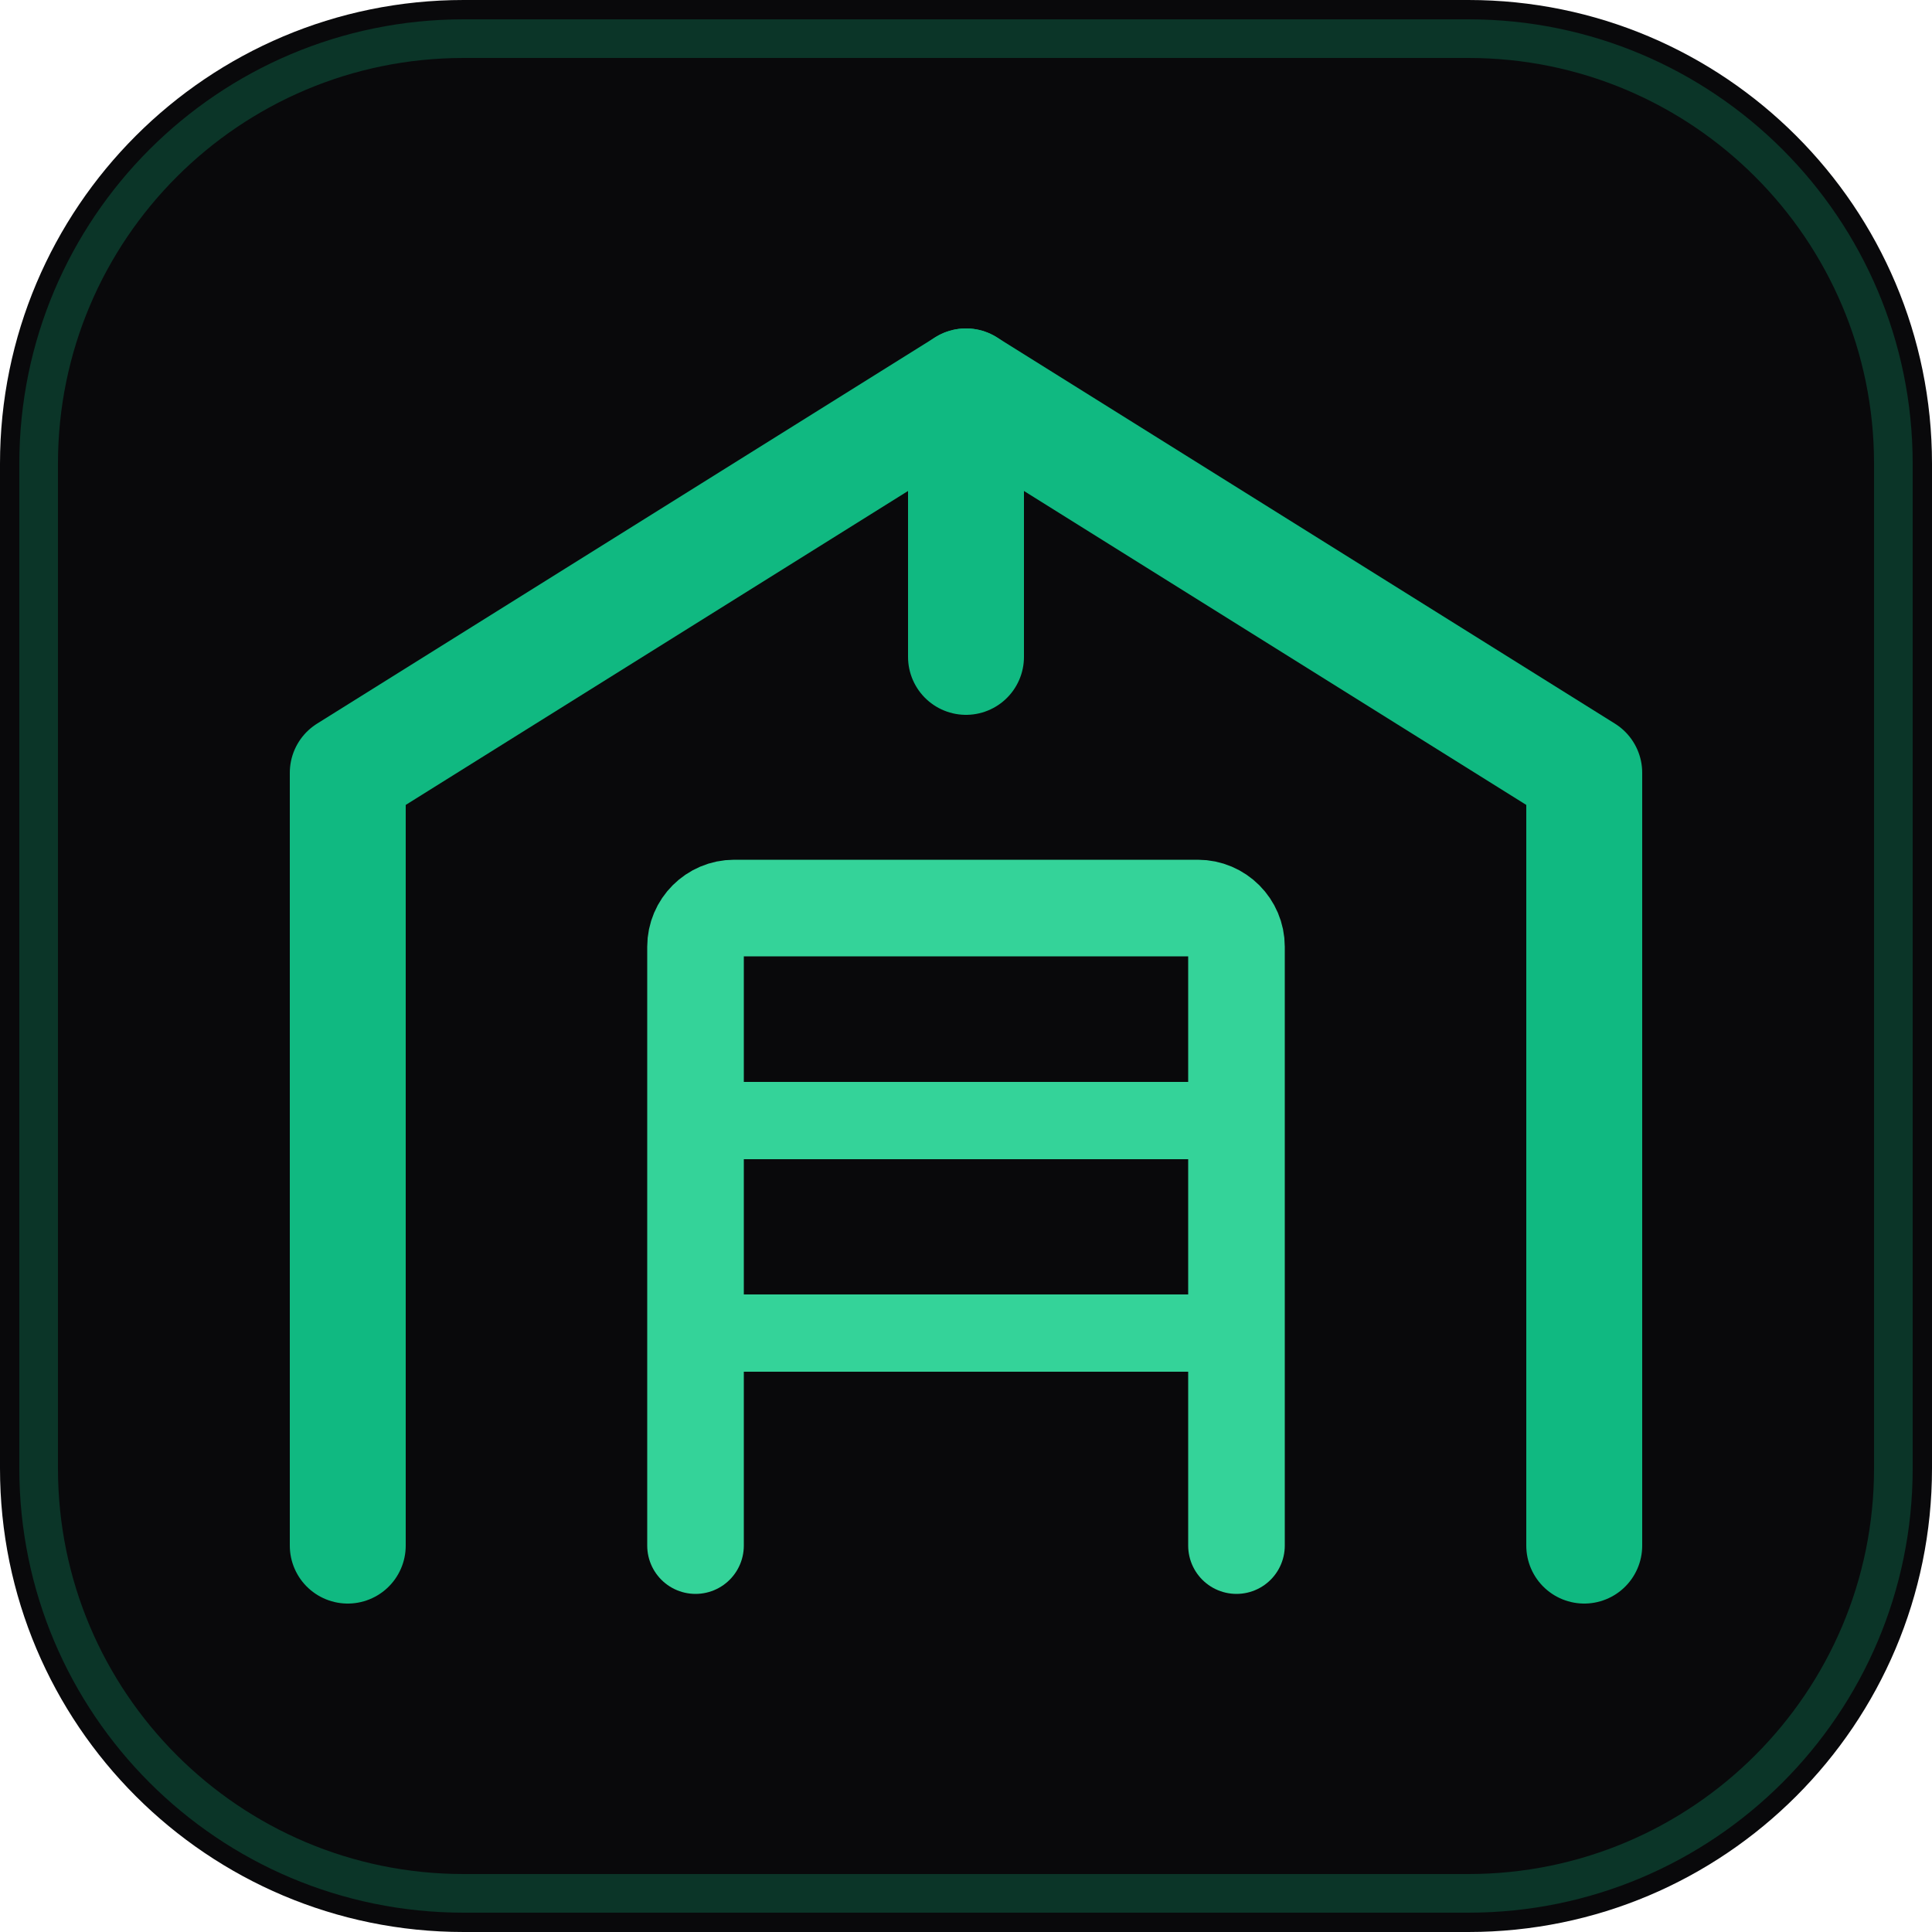
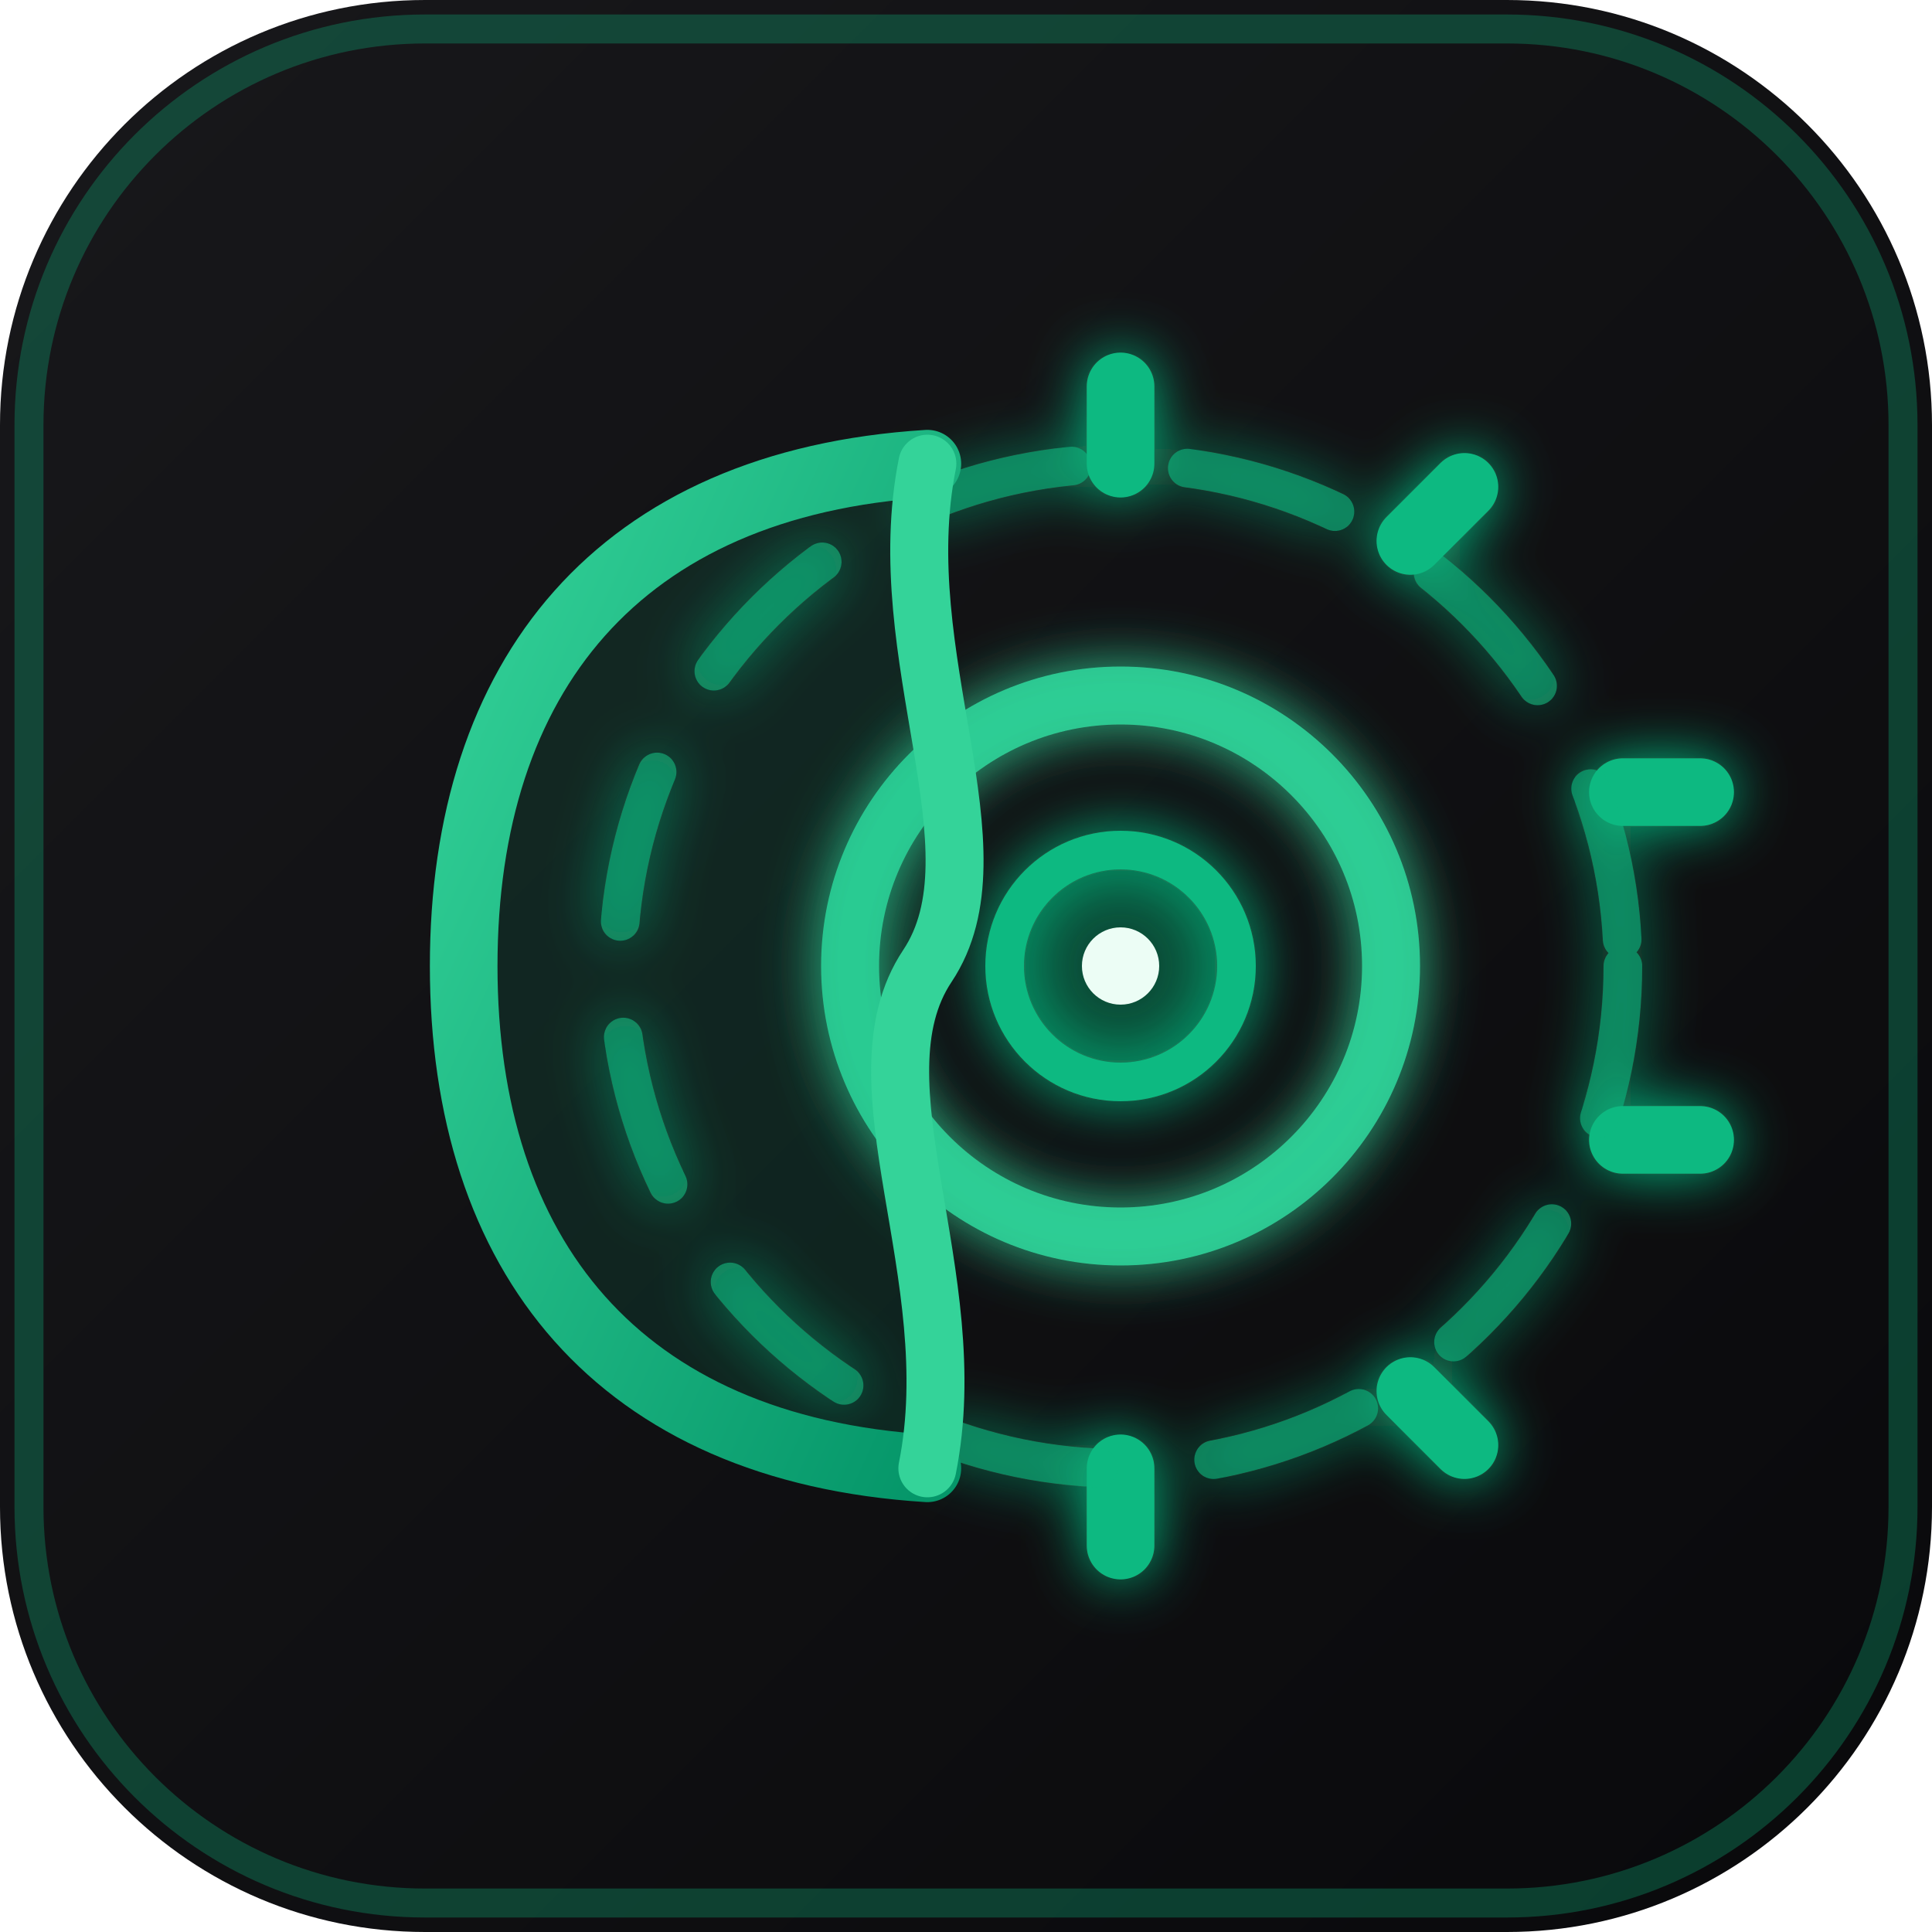
<svg xmlns="http://www.w3.org/2000/svg" viewBox="0 0 100 100">
-   <rect width="100" height="100" rx="24" fill="#09090b" />
-   <rect x="2" y="2" width="96" height="96" rx="22" fill="none" stroke="#10b981" stroke-opacity="0.25" stroke-width="2" />
-   <path d="M18 80V40L50 20L82 40V80" fill="none" stroke="#10b981" stroke-width="6" stroke-linecap="round" stroke-linejoin="round" />
-   <path d="M36 80V49C36 47.9 36.9 47 38 47H62C63.1 47 64 47.9 64 49V80" fill="none" stroke="#34d399" stroke-width="5" stroke-linecap="round" />
-   <line x1="36" y1="58" x2="64" y2="58" stroke="#34d399" stroke-width="4" stroke-linecap="round" />
-   <line x1="36" y1="69" x2="64" y2="69" stroke="#34d399" stroke-width="4" stroke-linecap="round" />
-   <line x1="50" y1="20" x2="50" y2="34" stroke="#10b981" stroke-width="6" stroke-linecap="round" />
+   <defs>
+     <linearGradient id="bgGrad" x1="0%" y1="0%" x2="100%" y2="100%">
+       <stop offset="0%" stop-color="#18181b" />
+       <stop offset="100%" stop-color="#09090b" />
+     </linearGradient>
+     <linearGradient id="emeraldGrad" x1="0%" y1="0%" x2="100%" y2="100%">
+       <stop offset="0%" stop-color="#34d399" />
+       <stop offset="100%" stop-color="#059669" />
+     </linearGradient>
+     <filter id="glow" x="-20%" y="-20%" width="140%" height="140%">
+       <feGaussianBlur stdDeviation="1.5" result="blur" />
+       <feComposite in="SourceGraphic" in2="blur" operator="over" />
+     </filter>
+   </defs>
+   <rect width="100" height="100" rx="22" fill="url(#bgGrad)" />
+   <rect x="1.5" y="1.5" width="97" height="97" rx="20.5" fill="none" stroke="#10b981" stroke-opacity="0.3" stroke-width="1.5" />
+   <g fill="none" stroke="#10b981" stroke-width="2.5" stroke-linecap="round" stroke-linejoin="round" filter="url(#glow)">
+     <circle cx="58" cy="50" r="14" stroke="#34d399" stroke-width="3" stroke-opacity="0.9" />
+     <circle cx="58" cy="50" r="6" fill="#10b981" fill-opacity="0.2" stroke="#10b981" stroke-width="2" />
+     <path d="M58 24v-4M73 28l2.8-2.8M84 41h4M84 59h4M73 72l2.8 2.8M58 76v4" stroke-width="3.5" />
+     <circle cx="58" cy="50" r="26" stroke="#10b981" stroke-width="2" stroke-dasharray="8 6" stroke-opacity="0.6" />
+   </g>
+   <g fill="none" stroke="url(#emeraldGrad)" stroke-width="3.5" stroke-linecap="round" stroke-linejoin="round">
+     <path d="M48 24C32 25 24 35 24 50C24 65 32 75 48 76" fill="#10b981" fill-opacity="0.12" />
+     <path d="M48 24C46 34 52 44 48 50C44 56 50 66 48 76" stroke="#34d399" stroke-width="3" />
+   </g>
+   <circle cx="58" cy="50" r="2" fill="#ecfdf5" />
</svg>
